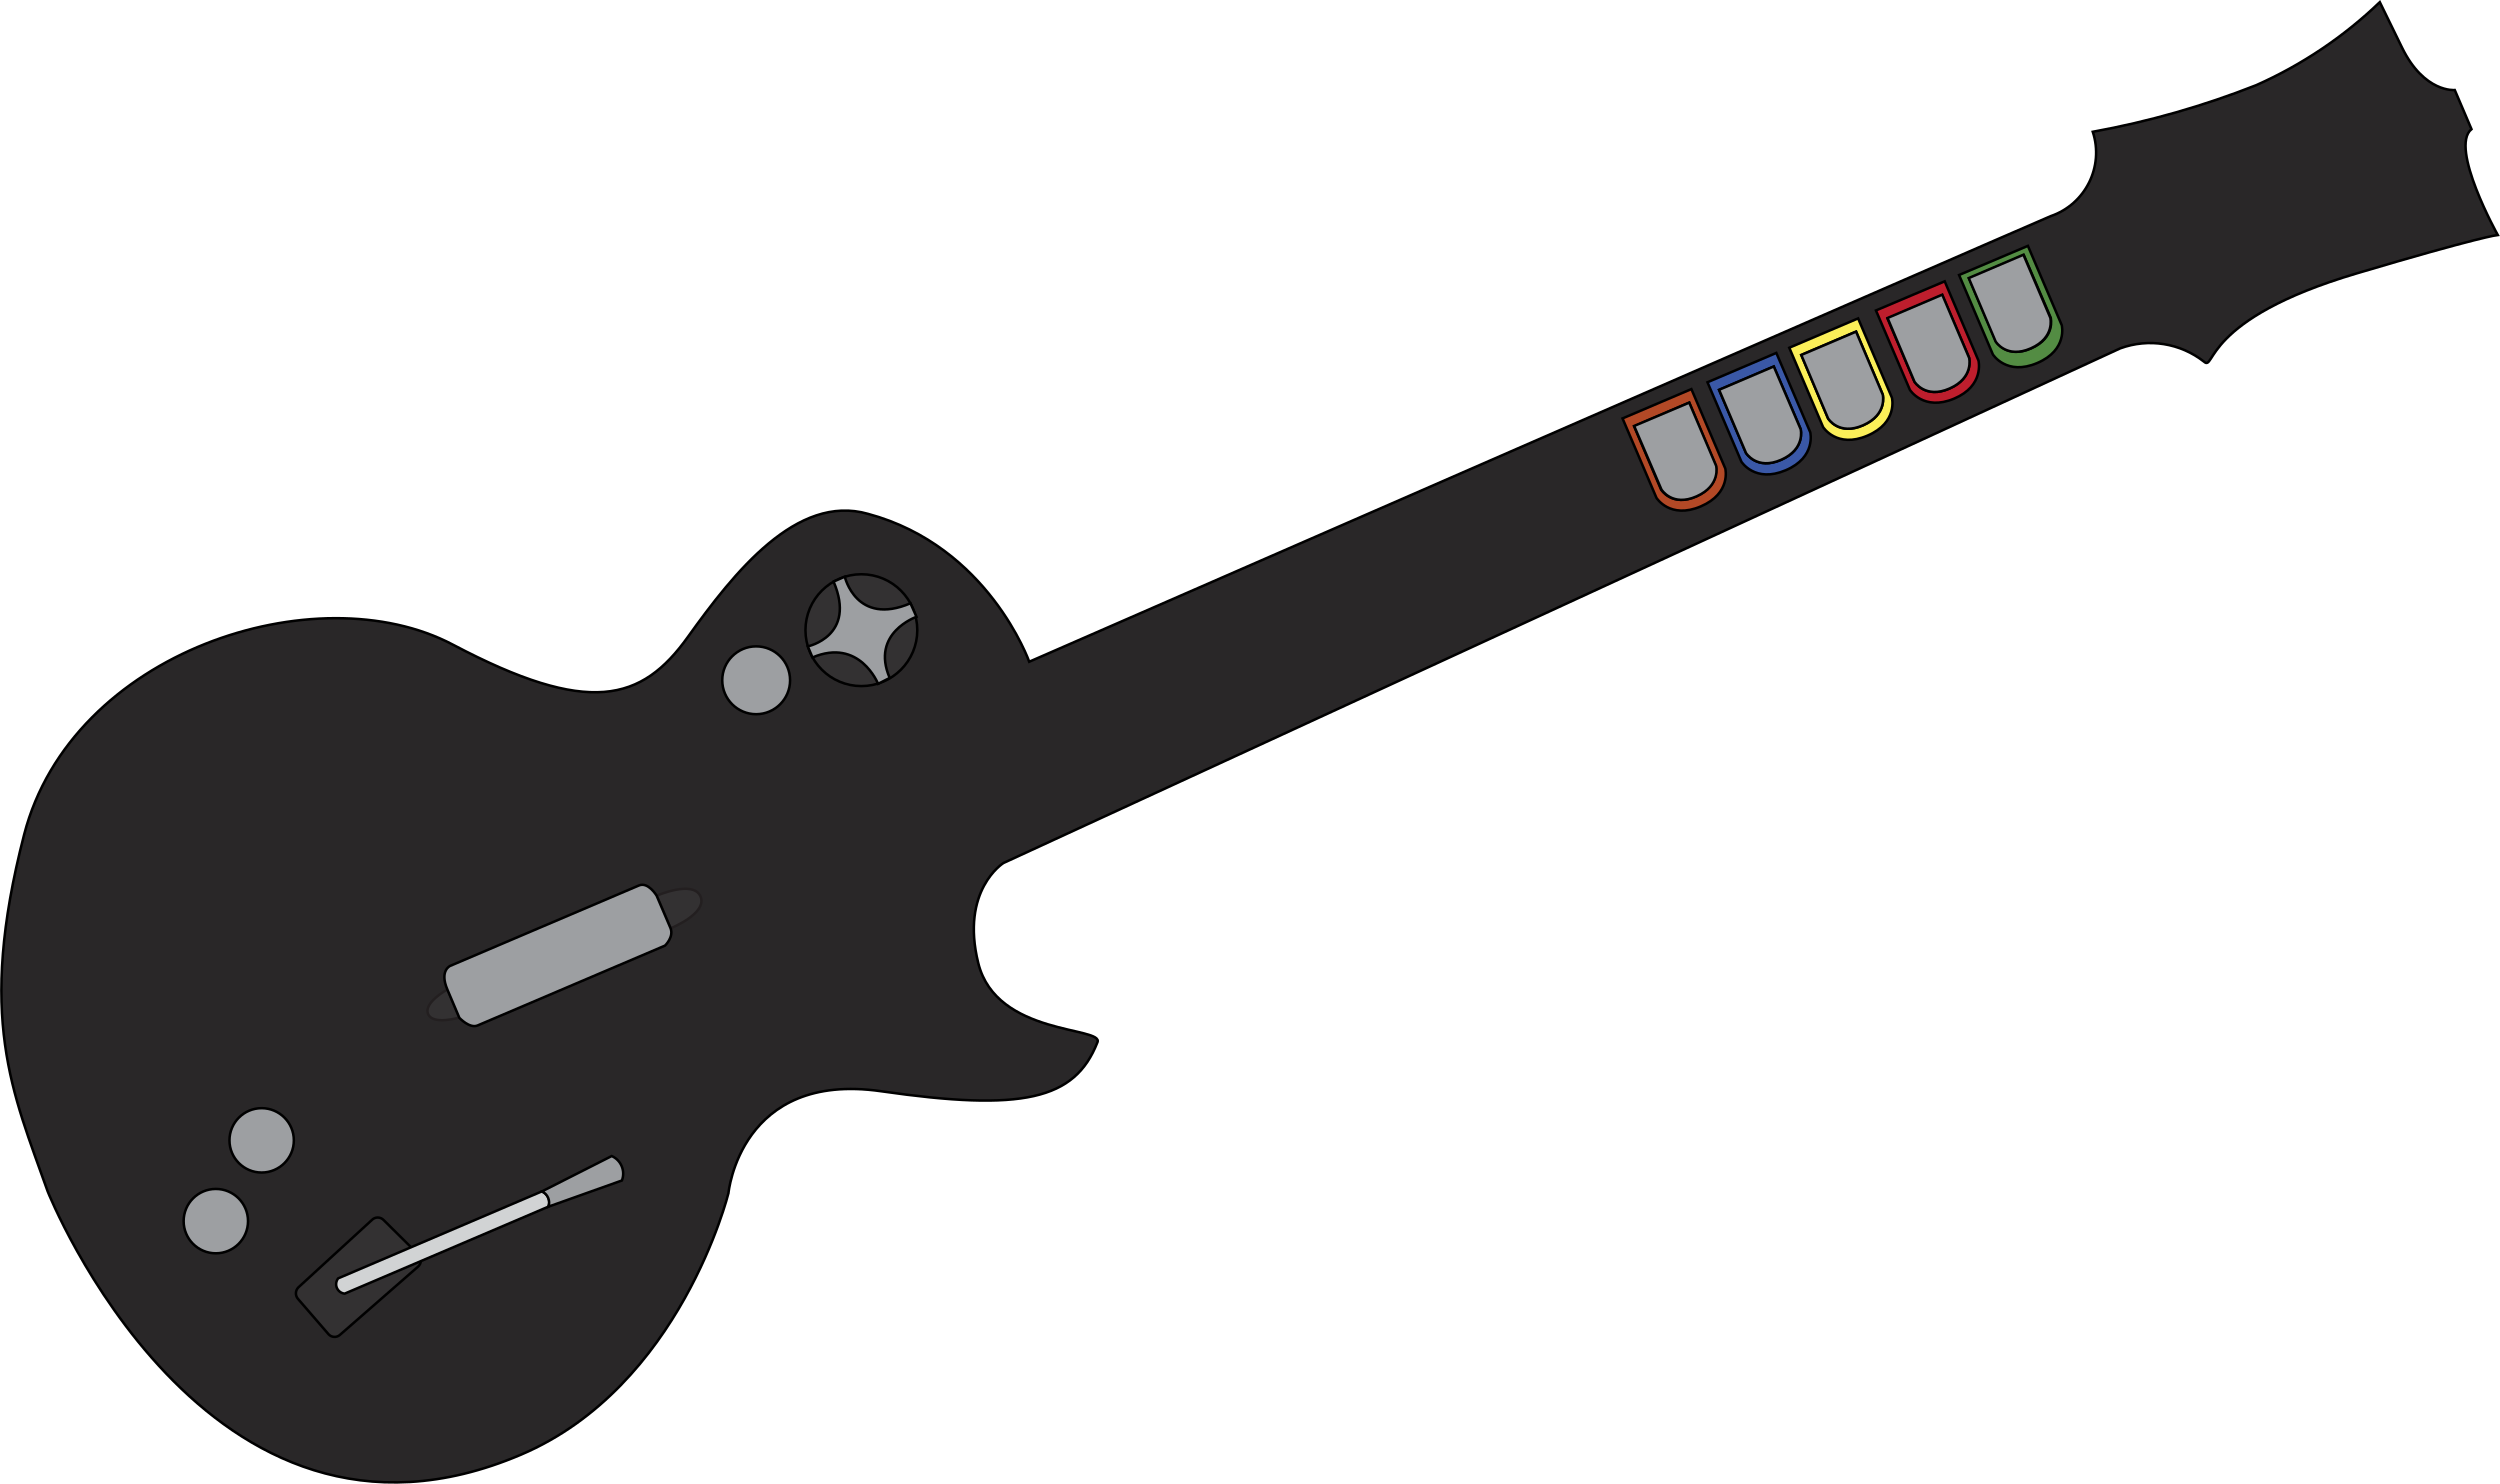
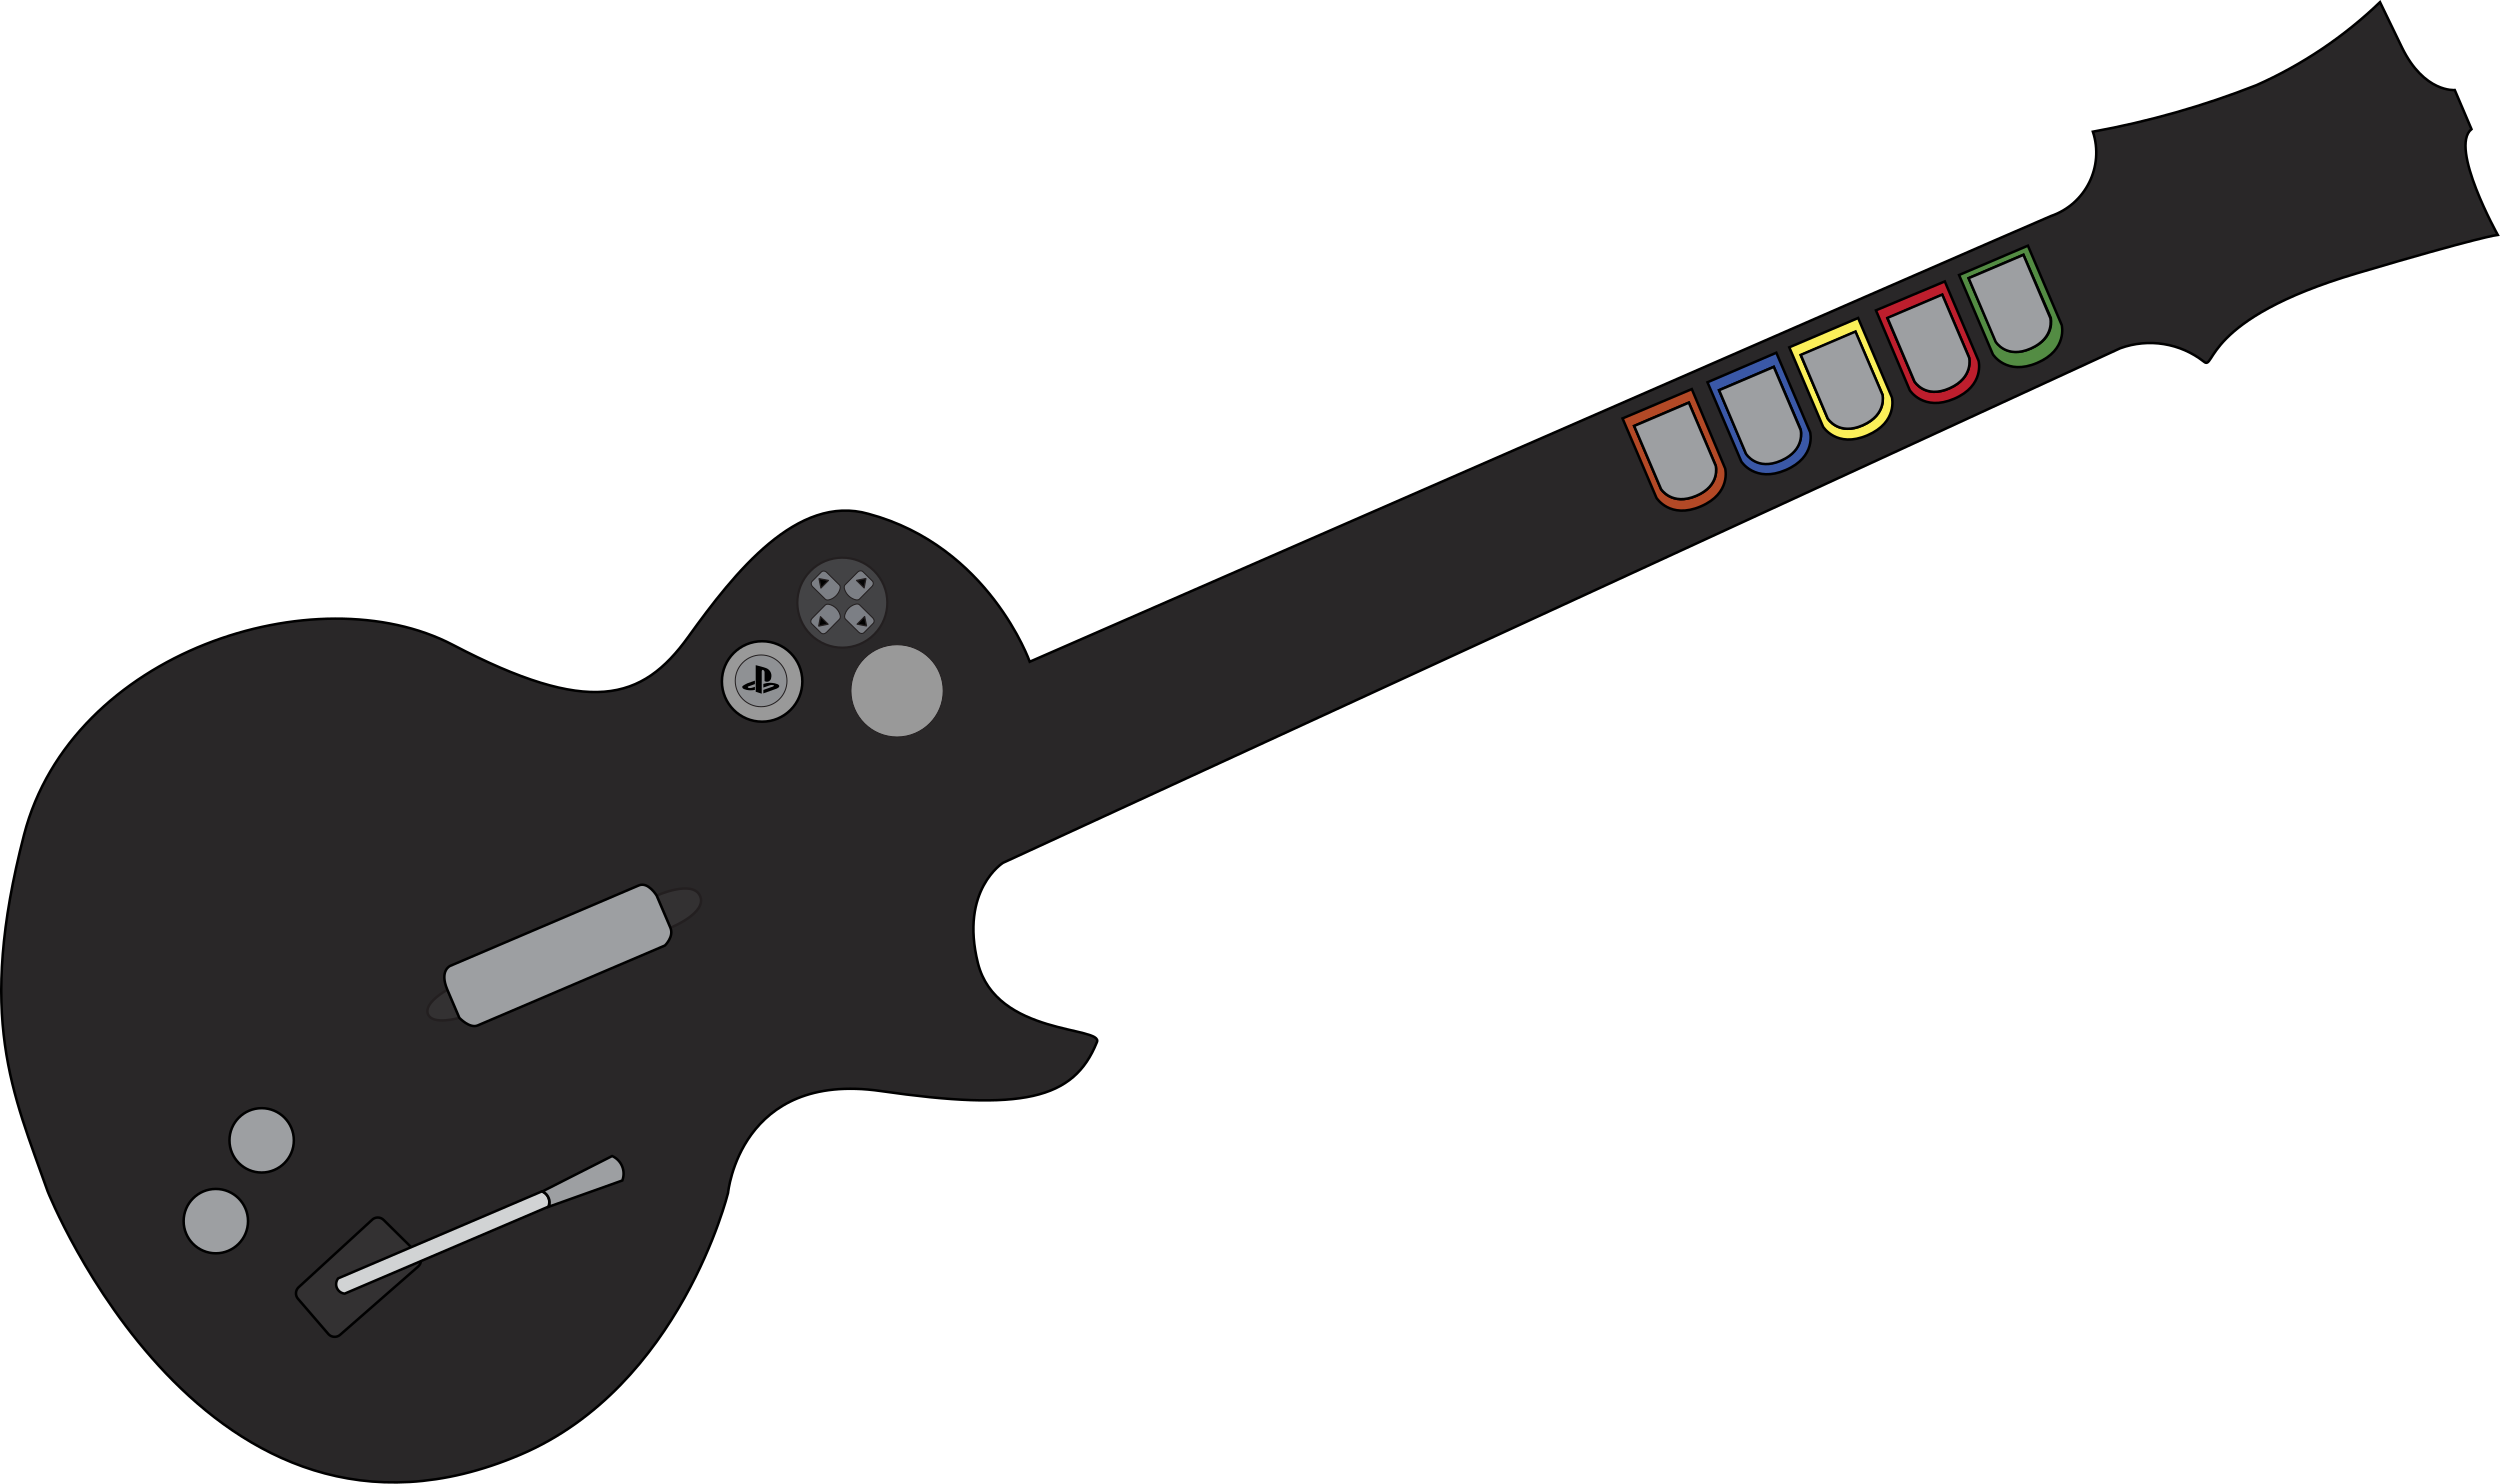
- <svg xmlns="http://www.w3.org/2000/svg" id="PS3GHLesPaul" viewBox="0 0 245.45 145.67">
-   <defs>
-     <style>.cls-1{fill:#292728;}.cls-1,.cls-10,.cls-2,.cls-3,.cls-4,.cls-6,.cls-7,.cls-8,.cls-9{stroke:#000;}.cls-1,.cls-10,.cls-2,.cls-3,.cls-4,.cls-5,.cls-6,.cls-7,.cls-8,.cls-9{stroke-miterlimit:10;stroke-width:0.25px;}.cls-2{fill:#9d9fa2;}.cls-3,.cls-5{fill:#333132;}.cls-4{fill:#d1d3d4;}.cls-5{stroke:#231f20;}.cls-6{fill:#b34926;}.cls-7{fill:#3a58a7;}.cls-8{fill:#fbef59;}.cls-9{fill:#be1e2d;}.cls-10{fill:#538c43;}</style>
+ <svg xmlns="http://www.w3.org/2000/svg" id="PS3GHLesPaul" viewBox="0 0 245.45 145.67" version="1.1">
+   <defs id="defs4">
+     <style id="style2">.cls-1{fill:#292728;}.cls-1,.cls-10,.cls-2,.cls-3,.cls-4,.cls-6,.cls-7,.cls-8,.cls-9{stroke:#000;}.cls-1,.cls-10,.cls-2,.cls-3,.cls-4,.cls-5,.cls-6,.cls-7,.cls-8,.cls-9{stroke-miterlimit:10;stroke-width:0.25px;}.cls-2{fill:#9d9fa2;}.cls-3,.cls-5{fill:#333132;}.cls-4{fill:#d1d3d4;}.cls-5{stroke:#231f20;}.cls-6{fill:#b34926;}.cls-7{fill:#3a58a7;}.cls-8{fill:#fbef59;}.cls-9{fill:#be1e2d;}.cls-10{fill:#538c43;}</style>
  </defs>
-   <path class="cls-1" d="M16.83,124.83s15.51,39.05,46.47,25.85C79,144,83.67,125,83.67,125s1.14-12,15-10,19,.86,21.22-4.79c.74-1.59-9.9-.6-11.69-7.78s2.47-9.84,2.47-9.84L220.32,42.06a8.56,8.56,0,0,1,8.22,1.31c1.11,1-.22-4.16,15-8.67,12.08-3.59,13.84-3.77,13.84-3.77s-4.79-8.59-2.58-10.39l-1.64-3.84s-3,.29-5.18-4.17l-2.18-4.46a42.31,42.31,0,0,1-12.13,8.15,85.45,85.45,0,0,1-16.05,4.58,6.59,6.59,0,0,1-4.13,8.28C207.39,31.69,113.2,72.83,113.2,72.83s-4-11.34-15.83-14.52c-7-2-13.15,5.75-17.68,12.08s-9.71,7.82-23.08.76S19.17,71.8,14.52,89.8,13.39,115.1,16.83,124.83Z" transform="translate(-12.15 -7.86)" />
-   <circle class="cls-2" cx="21.19" cy="119.89" r="3.16" />
-   <circle class="cls-2" cx="25.69" cy="111.96" r="3.16" />
-   <path class="cls-3" d="M41.41,135.39l3,3.47a.8.8,0,0,0,1.09.08l7.67-6.7a.81.81,0,0,0,.06-1.21l-3.42-3.39a.8.8,0,0,0-1.15,0l-7.21,6.61A.83.83,0,0,0,41.41,135.39Z" transform="translate(-12.15 -7.86)" />
-   <path class="cls-4" d="M45.35,133.37l20-8.54a1.13,1.13,0,0,1,.64,1.5l-20,8.54A.93.93,0,0,1,45.35,133.37Z" transform="translate(-12.15 -7.86)" />
-   <path class="cls-2" d="M72.21,121.36a1.89,1.89,0,0,1,1,2.4L66,126.33a1.23,1.23,0,0,0-.64-1.5Z" transform="translate(-12.15 -7.86)" />
-   <path class="cls-5" d="M56.08,105s-2.38,1.3-1.9,2.42,3.07.34,3.07.34Z" transform="translate(-12.15 -7.86)" />
-   <path class="cls-5" d="M76.62,95.8,78,99s3.63-1.46,2.93-3.12S76.62,95.8,76.62,95.8Z" transform="translate(-12.15 -7.86)" />
-   <path class="cls-2" d="M57.25,107.79s1,1.08,1.79.75l18.4-7.84s.91-.86.53-1.74L76.62,95.8s-.83-1.4-1.75-1l-18.52,7.89s-1.08.46-.27,2.34Z" transform="translate(-12.15 -7.86)" />
-   <circle class="cls-2" cx="74.24" cy="66.79" r="3.33" />
-   <circle class="cls-3" cx="84.57" cy="61.87" r="5.49" />
-   <path class="cls-6" d="M171.45,48.94l3.33,7.8s1.33,2.13,4.35.84,2.41-3.72,2.41-3.72l-3.33-7.8Zm9.15,4.65s.49,1.93-1.91,3-3.46-.67-3.46-.67l-2.64-6.2L178,47.39Z" transform="translate(-12.15 -7.86)" />
-   <path class="cls-7" d="M179.79,45.39l3.33,7.8s1.33,2.12,4.35.84,2.41-3.73,2.41-3.73l-3.33-7.79ZM188.94,50s.49,1.94-1.91,3-3.46-.67-3.46-.67l-2.64-6.19,5.37-2.29Z" transform="translate(-12.15 -7.86)" />
-   <path class="cls-8" d="M187.82,42l3.32,7.79s1.34,2.13,4.36.84,2.4-3.72,2.4-3.72l-3.32-7.79ZM197,46.61s.48,1.94-1.92,3-3.45-.67-3.45-.67L189,42.71l5.38-2.29Z" transform="translate(-12.15 -7.86)" />
-   <path class="cls-9" d="M196.33,38.34l3.33,7.79S201,48.26,204,47s2.4-3.73,2.4-3.73l-3.32-7.79ZM205.48,43s.49,1.94-1.91,3-3.46-.67-3.46-.67l-2.64-6.19,5.37-2.29Z" transform="translate(-12.15 -7.86)" />
-   <path class="cls-10" d="M204.49,34.86l3.32,7.8s1.34,2.13,4.36.84,2.4-3.72,2.4-3.72L211.25,32Zm9,4.2s.49,1.94-1.91,3-3.46-.67-3.46-.67l-2.64-6.19,5.37-2.29Z" transform="translate(-12.15 -7.86)" />
-   <path class="cls-2" d="M172.59,49.68,178,47.39l2.64,6.2s.49,1.93-1.91,3-3.46-.67-3.46-.67Z" transform="translate(-12.15 -7.86)" />
-   <path class="cls-2" d="M180.93,46.13l5.37-2.29L188.94,50s.49,1.94-1.91,3-3.46-.67-3.46-.67Z" transform="translate(-12.15 -7.86)" />
-   <path class="cls-2" d="M189,42.71l5.38-2.29L197,46.61s.48,1.94-1.92,3-3.45-.67-3.45-.67Z" transform="translate(-12.15 -7.86)" />
-   <path class="cls-2" d="M197.47,39.08l5.37-2.29L205.48,43s.49,1.94-1.91,3-3.46-.67-3.46-.67Z" transform="translate(-12.15 -7.86)" />
-   <path class="cls-2" d="M205.44,35.16l5.37-2.29,2.64,6.19s.49,1.94-1.91,3-3.46-.67-3.46-.67Z" transform="translate(-12.15 -7.86)" />
-   <path class="cls-2" d="M91.46,71.32s4.82-1,2.53-6.36l1.1-.48s1.12,4.89,6.45,2.61l.59,1.33s-4.54,1.57-2.63,6L98.36,75s-1.81-4.56-6.44-2.59Z" transform="translate(-12.15 -7.86)" />
+   <g transform="translate(0,-2.4673828e-6)" id="base">
+     <path id="path1126" transform="translate(-18.9,-7.69)" d="m 23.58,124.66 c 0,0 15.51,39.05 46.42,25.85 15.72,-6.7 20.38,-25.7 20.38,-25.7 0,0 1.14,-12 15,-10 13.86,2 18.94,0.86 21.21,-4.79 0.74,-1.59 -9.89,-0.6 -11.68,-7.78 -1.79,-7.18 2.47,-9.84 2.47,-9.84 L 227.07,41.88 a 8.56,8.56 0 0 1 8.21,1.32 c 1.12,0.94 -0.21,-4.16 15,-8.67 12.09,-3.59 13.85,-3.78 13.85,-3.78 0,0 -4.8,-8.59 -2.58,-10.38 l -1.64,-3.84 c 0,0 -3,0.28 -5.18,-4.17 L 252.57,7.9 a 42.31,42.31 0 0 1 -12.13,8.15 85.89,85.89 0 0 1 -16.06,4.57 6.58,6.58 0 0 1 -4.12,8.28 C 214.14,31.51 120,72.66 120,72.66 c 0,0 -4,-11.35 -15.83,-14.52 -7,-2 -13.15,5.75 -17.69,12.07 C 81.94,76.53 76.73,78 63.36,71 49.99,64 25.92,71.64 21.26,89.65 c -4.66,18.01 -1.12,25.28 2.32,35.01 z" class="cls-1" style="fill:#292728;stroke:#000000;stroke-width:0.25px;stroke-miterlimit:10" />
+   </g>
+   <g transform="translate(0,-2.4673828e-6)" id="gstart">
+     <circle id="circle1128" r="3.16" cy="119.89" cx="21.19" class="cls-2" style="fill:#9d9fa2;stroke:#000000;stroke-width:0.25px;stroke-miterlimit:10" />
+   </g>
+   <g transform="translate(0,-2.4673828e-6)" id="gback">
+     <circle id="circle1130" r="3.16" cy="111.96" cx="25.69" class="cls-2" style="fill:#9d9fa2;stroke:#000000;stroke-width:0.25px;stroke-miterlimit:10" />
+   </g>
+   <g transform="translate(0,-2.4673828e-6)" id="gr_x">
+     <path id="path1132" transform="translate(-18.9,-7.69)" d="m 48.16,135.21 3,3.48 a 0.83,0.83 0 0 0 1.1,0.08 l 7.67,-6.71 a 0.81,0.81 0 0 0 0.06,-1.21 l -3.42,-3.38 a 0.81,0.81 0 0 0 -1.16,0 l -7.2,6.61 a 0.82,0.82 0 0 0 -0.05,1.13 z" class="cls-3" style="fill:#333132;stroke:#000000;stroke-width:0.25px;stroke-miterlimit:10" />
+     <path id="path1134" transform="translate(-18.9,-7.69)" d="m 52.1,133.2 20,-8.54 a 1.13,1.13 0 0 1 0.64,1.5 l -20,8.54 a 0.93,0.93 0 0 1 -0.64,-1.5 z" class="cls-4" style="fill:#d1d3d4;stroke:#000000;stroke-width:0.25px;stroke-miterlimit:10" />
+     <path id="path1136" transform="translate(-18.9,-7.69)" d="m 79,121.19 a 1.89,1.89 0 0 1 1,2.4 l -7.2,2.57 a 1.23,1.23 0 0 0 -0.64,-1.5 z" class="cls-2" style="fill:#9d9fa2;stroke:#000000;stroke-width:0.25px;stroke-miterlimit:10" />
+   </g>
+   <g transform="translate(0,-2.4673828e-6)" id="gstrum">
+     <path id="path1138" transform="translate(-18.9,-7.69)" d="m 62.82,104.86 c 0,0 -2.37,1.29 -1.9,2.41 0.47,1.12 3.08,0.35 3.08,0.35 z" class="cls-5" style="fill:#333132;stroke:#231f20;stroke-width:0.25px;stroke-miterlimit:10" />
+     <path id="path1140" transform="translate(-18.9,-7.69)" d="m 83.37,95.62 1.35,3.16 c 0,0 3.63,-1.45 2.92,-3.11 -0.71,-1.66 -4.27,-0.05 -4.27,-0.05 z" class="cls-5" style="fill:#333132;stroke:#231f20;stroke-width:0.25px;stroke-miterlimit:10" />
+     <path id="path1142" transform="translate(-18.9,-7.69)" d="m 64,107.62 c 0,0 1,1.07 1.79,0.75 l 18.39,-7.85 c 0,0 0.91,-0.86 0.54,-1.74 l -1.35,-3.16 c 0,0 -0.83,-1.39 -1.75,-1 l -18.52,7.9 c 0,0 -1.08,0.46 -0.28,2.34 z" class="cls-2" style="fill:#9d9fa2;stroke:#000000;stroke-width:0.25px;stroke-miterlimit:10" />
+   </g>
+   <g transform="translate(0,-2.4673828e-6)" id="gLB">
+     <path id="path1148" transform="translate(-18.9,-7.69)" d="m 178.2,48.77 3.33,7.8 c 0,0 1.33,2.13 4.35,0.84 3.02,-1.29 2.4,-3.72 2.4,-3.72 L 185,45.89 Z m 9.15,4.65 c 0,0 0.49,1.93 -1.91,2.95 -2.4,1.02 -3.46,-0.66 -3.46,-0.66 l -2.64,-6.2 5.37,-2.29 z" class="cls-6" style="fill:#b34926;stroke:#000000;stroke-width:0.25px;stroke-miterlimit:10" />
+     <path id="path1158" transform="translate(-18.9,-7.69)" d="m 179.34,49.51 5.37,-2.29 2.64,6.2 c 0,0 0.49,1.93 -1.91,2.95 -2.4,1.02 -3.46,-0.66 -3.46,-0.66 z" class="cls-2" style="fill:#9d9fa2;stroke:#000000;stroke-width:0.25px;stroke-miterlimit:10" />
+   </g>
+   <g transform="translate(0,-2.4673828e-6)" id="gx">
+     <path id="path1150" transform="translate(-18.9,-7.69)" d="m 186.54,45.22 3.32,7.78 c 0,0 1.34,2.13 4.36,0.84 3.02,-1.29 2.4,-3.72 2.4,-3.72 l -3.32,-7.8 z m 9.15,4.64 c 0,0 0.49,1.94 -1.91,3 -2.4,1.06 -3.46,-0.67 -3.46,-0.67 l -2.64,-6.19 5.37,-2.29 z" class="cls-7" style="fill:#3a58a7;stroke:#000000;stroke-width:0.25px;stroke-miterlimit:10" />
+     <path id="path1160" transform="translate(-18.9,-7.69)" d="m 187.68,46 5.37,-2.29 2.64,6.2 c 0,0 0.49,1.94 -1.91,3 -2.4,1.06 -3.46,-0.67 -3.46,-0.67 z" class="cls-2" style="fill:#9d9fa2;stroke:#000000;stroke-width:0.25px;stroke-miterlimit:10" />
+   </g>
+   <g transform="translate(0,-2.4673828e-6)" id="gy">
+     <path id="path1152" transform="translate(-18.9,-7.69)" d="m 194.57,41.79 3.32,7.8 c 0,0 1.33,2.13 4.35,0.84 3.02,-1.29 2.41,-3.72 2.41,-3.72 l -3.32,-7.8 z m 9.15,4.65 c 0,0 0.48,1.93 -1.92,3 -2.4,1.07 -3.46,-0.67 -3.46,-0.67 l -2.64,-6.2 5.37,-2.29 z" class="cls-8" style="fill:#fbef59;stroke:#000000;stroke-width:0.25px;stroke-miterlimit:10" />
+     <path id="path1162" transform="translate(-18.9,-7.69)" d="m 195.7,42.53 5.37,-2.29 2.65,6.2 c 0,0 0.48,1.93 -1.92,3 -2.4,1.07 -3.46,-0.67 -3.46,-0.67 z" class="cls-2" style="fill:#9d9fa2;stroke:#000000;stroke-width:0.25px;stroke-miterlimit:10" />
+   </g>
+   <g transform="translate(0,-2.4673828e-6)" id="gb">
+     <path id="path1154" transform="translate(-18.9,-7.69)" d="M 203.08,38.16 206.4,46 c 0,0 1.34,2.13 4.36,0.84 3.02,-1.29 2.4,-3.72 2.4,-3.72 l -3.32,-7.8 z m 9.15,4.65 c 0,0 0.48,1.93 -1.92,3 -2.4,1.07 -3.45,-0.67 -3.45,-0.67 l -2.65,-6.2 5.38,-2.29 z" class="cls-9" style="fill:#be1e2d;stroke:#000000;stroke-width:0.25px;stroke-miterlimit:10" />
+     <path id="path1164" transform="translate(-18.9,-7.69)" d="m 204.21,38.9 5.38,-2.29 2.64,6.2 c 0,0 0.48,1.93 -1.92,3 -2.4,1.07 -3.45,-0.67 -3.45,-0.67 z" class="cls-2" style="fill:#9d9fa2;stroke:#000000;stroke-width:0.25px;stroke-miterlimit:10" />
+   </g>
+   <g transform="translate(0,-2.4673828e-6)" id="ga">
+     <path id="path1156" transform="translate(-18.9,-7.69)" d="m 211.24,34.69 3.32,7.79 c 0,0 1.33,2.13 4.35,0.84 3.02,-1.29 2.41,-3.72 2.41,-3.72 L 218,31.81 Z m 9,4.2 c 0,0 0.48,1.94 -1.92,3 -2.4,1.06 -3.45,-0.67 -3.45,-0.67 l -2.69,-6.22 5.38,-2.29 z" class="cls-10" style="fill:#538c43;stroke:#000000;stroke-width:0.25px;stroke-miterlimit:10" />
+     <path id="path1166" transform="translate(-18.9,-7.69)" d="m 212.18,35 5.38,-2.29 2.64,6.2 c 0,0 0.48,1.94 -1.92,3 -2.4,1.06 -3.45,-0.67 -3.45,-0.67 z" class="cls-2" style="fill:#9d9fa2;stroke:#000000;stroke-width:0.25px;stroke-miterlimit:10" />
+   </g>
+   <circle class="cls-15" id="circle46-6" style="fill:#434345;stroke:#231f20;stroke-width:0.217;stroke-linejoin:round;stroke-miterlimit:10;stroke-dasharray:none" cy="100.417" cx="16.023" r="4.416" transform="rotate(-45.35061)" />
+   <g transform="matrix(0.4708929,-0.4766916,0.4766916,0.4708929,1.267063,73.16404)" id="gdown">
+     <path id="rect1681" d="m 99.391,73.229 c 0.587,-0.284 1.319,-0.284 1.906,0 0.226,0.109 0.518,0.27 0.518,0.606 v 2.691 c 0,0.336 -0.231,0.606 -0.518,0.606 h -1.906 c -0.287,0 -0.518,-0.27 -0.518,-0.606 V 73.835 c 0,-0.336 0.292,-0.497 0.518,-0.606 z" style="opacity:1;vector-effect:none;fill:#7c7f85;fill-opacity:1;stroke:#231f20;stroke-width:0.154;stroke-linecap:round;stroke-linejoin:round;stroke-miterlimit:4;stroke-dasharray:none;stroke-dashoffset:0;stroke-opacity:1" />
+     <path transform="matrix(1.044883,0,0,0.8975266,-2.008018,15.04162)" d="m 97.943,68.683 -0.369,-0.64 -0.369,-0.64 0.739,0 0.739,0 -0.369,0.64 z" id="path1699" style="opacity:1;vector-effect:none;fill:#000000;fill-opacity:1;stroke:#231f20;stroke-width:0.2;stroke-linecap:round;stroke-linejoin:round;stroke-miterlimit:4;stroke-dasharray:none;stroke-dashoffset:0;stroke-opacity:1" />
+   </g>
+   <g transform="matrix(0.4708929,-0.4766916,0.4766916,0.4708929,1.267063,73.16404)" id="gup">
+     <path id="rect1677" d="m 99.39,66.43 h 1.907 c 0.287,0 0.518,0.262 0.518,0.587 v 2.607 c 0,0.325 -0.293,0.481 -0.518,0.587 -0.587,0.276 -1.32,0.276 -1.907,0 -0.226,-0.106 -0.518,-0.262 -0.518,-0.587 V 67.018 c 0,-0.325 0.231,-0.587 0.518,-0.587 z" style="opacity:1;vector-effect:none;fill:#7c7f85;fill-opacity:1;stroke:#231f20;stroke-width:0.151;stroke-linecap:round;stroke-linejoin:round;stroke-miterlimit:4;stroke-dasharray:none;stroke-dashoffset:0;stroke-opacity:1" />
+     <path transform="matrix(1.044883,0,0,-0.8975266,-1.969348,128.5395)" d="m 97.943,68.683 -0.369,-0.64 -0.369,-0.64 0.739,0 0.739,0 -0.369,0.64 z" id="path1699-0" style="opacity:1;vector-effect:none;fill:#000000;fill-opacity:1;stroke:#231f20;stroke-width:0.2;stroke-linecap:round;stroke-linejoin:round;stroke-miterlimit:4;stroke-dasharray:none;stroke-dashoffset:0;stroke-opacity:1" />
+   </g>
+   <g transform="matrix(0.4708929,-0.4766916,0.4766916,0.4708929,1.267063,73.16404)" id="gright">
+     <path id="rect1683" d="m 102.426,70.231 h 2.6 c 0.327,0 0.59,0.233 0.59,0.523 v 1.925 c 0,0.29 -0.263,0.523 -0.59,0.523 h -2.6 c -0.327,0 -0.483,-0.295 -0.59,-0.523 -0.277,-0.593 -0.277,-1.332 0,-1.925 0.106,-0.228 0.263,-0.523 0.59,-0.523 z" style="opacity:1;vector-effect:none;fill:#7c7f85;fill-opacity:1;stroke:#231f20;stroke-width:0.152;stroke-linecap:round;stroke-linejoin:round;stroke-miterlimit:4;stroke-dasharray:none;stroke-dashoffset:0;stroke-opacity:1" />
+     <path transform="matrix(0,-1.044883,0.8975266,0,43.55427,174.0934)" d="m 97.943,68.683 -0.369,-0.64 -0.369,-0.64 0.739,0 0.739,0 -0.369,0.64 z" id="path1699-6" style="opacity:1;vector-effect:none;fill:#050506;fill-opacity:1;stroke:#231f20;stroke-width:0.2;stroke-linecap:round;stroke-linejoin:round;stroke-miterlimit:4;stroke-dasharray:none;stroke-dashoffset:0;stroke-opacity:1" />
+   </g>
+   <g transform="matrix(0.4708929,-0.4766916,0.4766916,0.4708929,1.267063,73.16404)" id="gleft">
+     <path id="rect1679" d="m 95.522,70.246 h 2.7 c 0.337,0 0.498,0.292 0.608,0.518 0.285,0.587 0.285,1.319 0,1.906 -0.11,0.226 -0.271,0.518 -0.608,0.518 H 95.522 c -0.337,0 -0.608,-0.231 -0.608,-0.518 v -1.906 c 0,-0.287 0.271,-0.518 0.608,-0.518 z" style="opacity:1;vector-effect:none;fill:#7c7f85;fill-opacity:1;stroke:#231f20;stroke-width:0.154;stroke-linecap:round;stroke-linejoin:round;stroke-miterlimit:4;stroke-dasharray:none;stroke-dashoffset:0;stroke-opacity:1" />
+     <path transform="matrix(0,-1.044883,-0.8975266,0,157.0522,174.0713)" d="m 97.943,68.683 -0.369,-0.64 -0.369,-0.64 0.739,0 0.739,0 -0.369,0.64 z" id="path1699-0-1" style="opacity:1;vector-effect:none;fill:#000000;fill-opacity:1;stroke:#231f20;stroke-width:0.2;stroke-linecap:round;stroke-linejoin:round;stroke-miterlimit:4;stroke-dasharray:none;stroke-dashoffset:0;stroke-opacity:1" />
+   </g>
+   <g id="ghome">
+     <circle class="cls-18" cx="74.826" cy="66.906" r="3.95" id="circle60" style="fill:#999999;stroke:#000000;stroke-width:0.25px;stroke-miterlimit:10" />
+     <circle class="cls-19" cx="74.726" cy="66.846" r="2.54" id="circle62" style="fill:#8f9194;stroke:#231f20;stroke-width:0.1px;stroke-miterlimit:10" />
+     <g data-name="Layer 28" id="Layer_28" transform="translate(25.11562,-79.12381)">
+       <path id="path71" transform="translate(-30.24,-2.88)" d="m 80.19,148 v 0.87 a 0.42,0.42 0 0 0 0.65,-0.33 0.8,0.8 0 0 0 -0.52,-0.95 c -0.22,-0.09 -1,-0.28 -1,-0.28 v 2.61 l 0.59,0.19 v -2.18 c 0,0 0,-0.21 0.14,-0.15 0.14,0.06 0.14,0.22 0.14,0.22 z" class="cls-21" />
+       <path id="path73" transform="translate(-30.24,-2.88)" d="m 81.61,149.29 c -0.11,-0.19 -0.72,-0.26 -0.88,-0.25 a 2.26,2.26 0 0 0 -0.66,0.11 v 0.36 l 0.63,-0.22 a 0.61,0.61 0 0 1 0.39,0 c 0.08,0 0,0.09 -0.11,0.13 l -0.91,0.32 v 0.34 l 1.29,-0.46 c 0,0 0.37,-0.14 0.25,-0.33 z" class="cls-21" />
+       <path id="path75" transform="translate(-30.24,-2.88)" d="m 78,149.41 c 0,0.11 0,0.23 0.43,0.33 a 2.1,2.1 0 0 0 0.81,0 v -0.31 l -0.18,0.07 c -0.18,0.06 -0.43,0.1 -0.5,0 -0.07,-0.1 0.06,-0.11 0.06,-0.11 l 0.62,-0.22 v -0.34 l -0.74,0.26 c 0,0 -0.45,0.21 -0.5,0.32 z" class="cls-21" />
+     </g>
+   </g>
+   <circle class="cls-13" cx="88.075" cy="67.827" r="4.53" id="gljoy" style="fill:#999999;fill-opacity:1;stroke:#231f20;stroke-width:0.1px;stroke-miterlimit:10" />
</svg>
